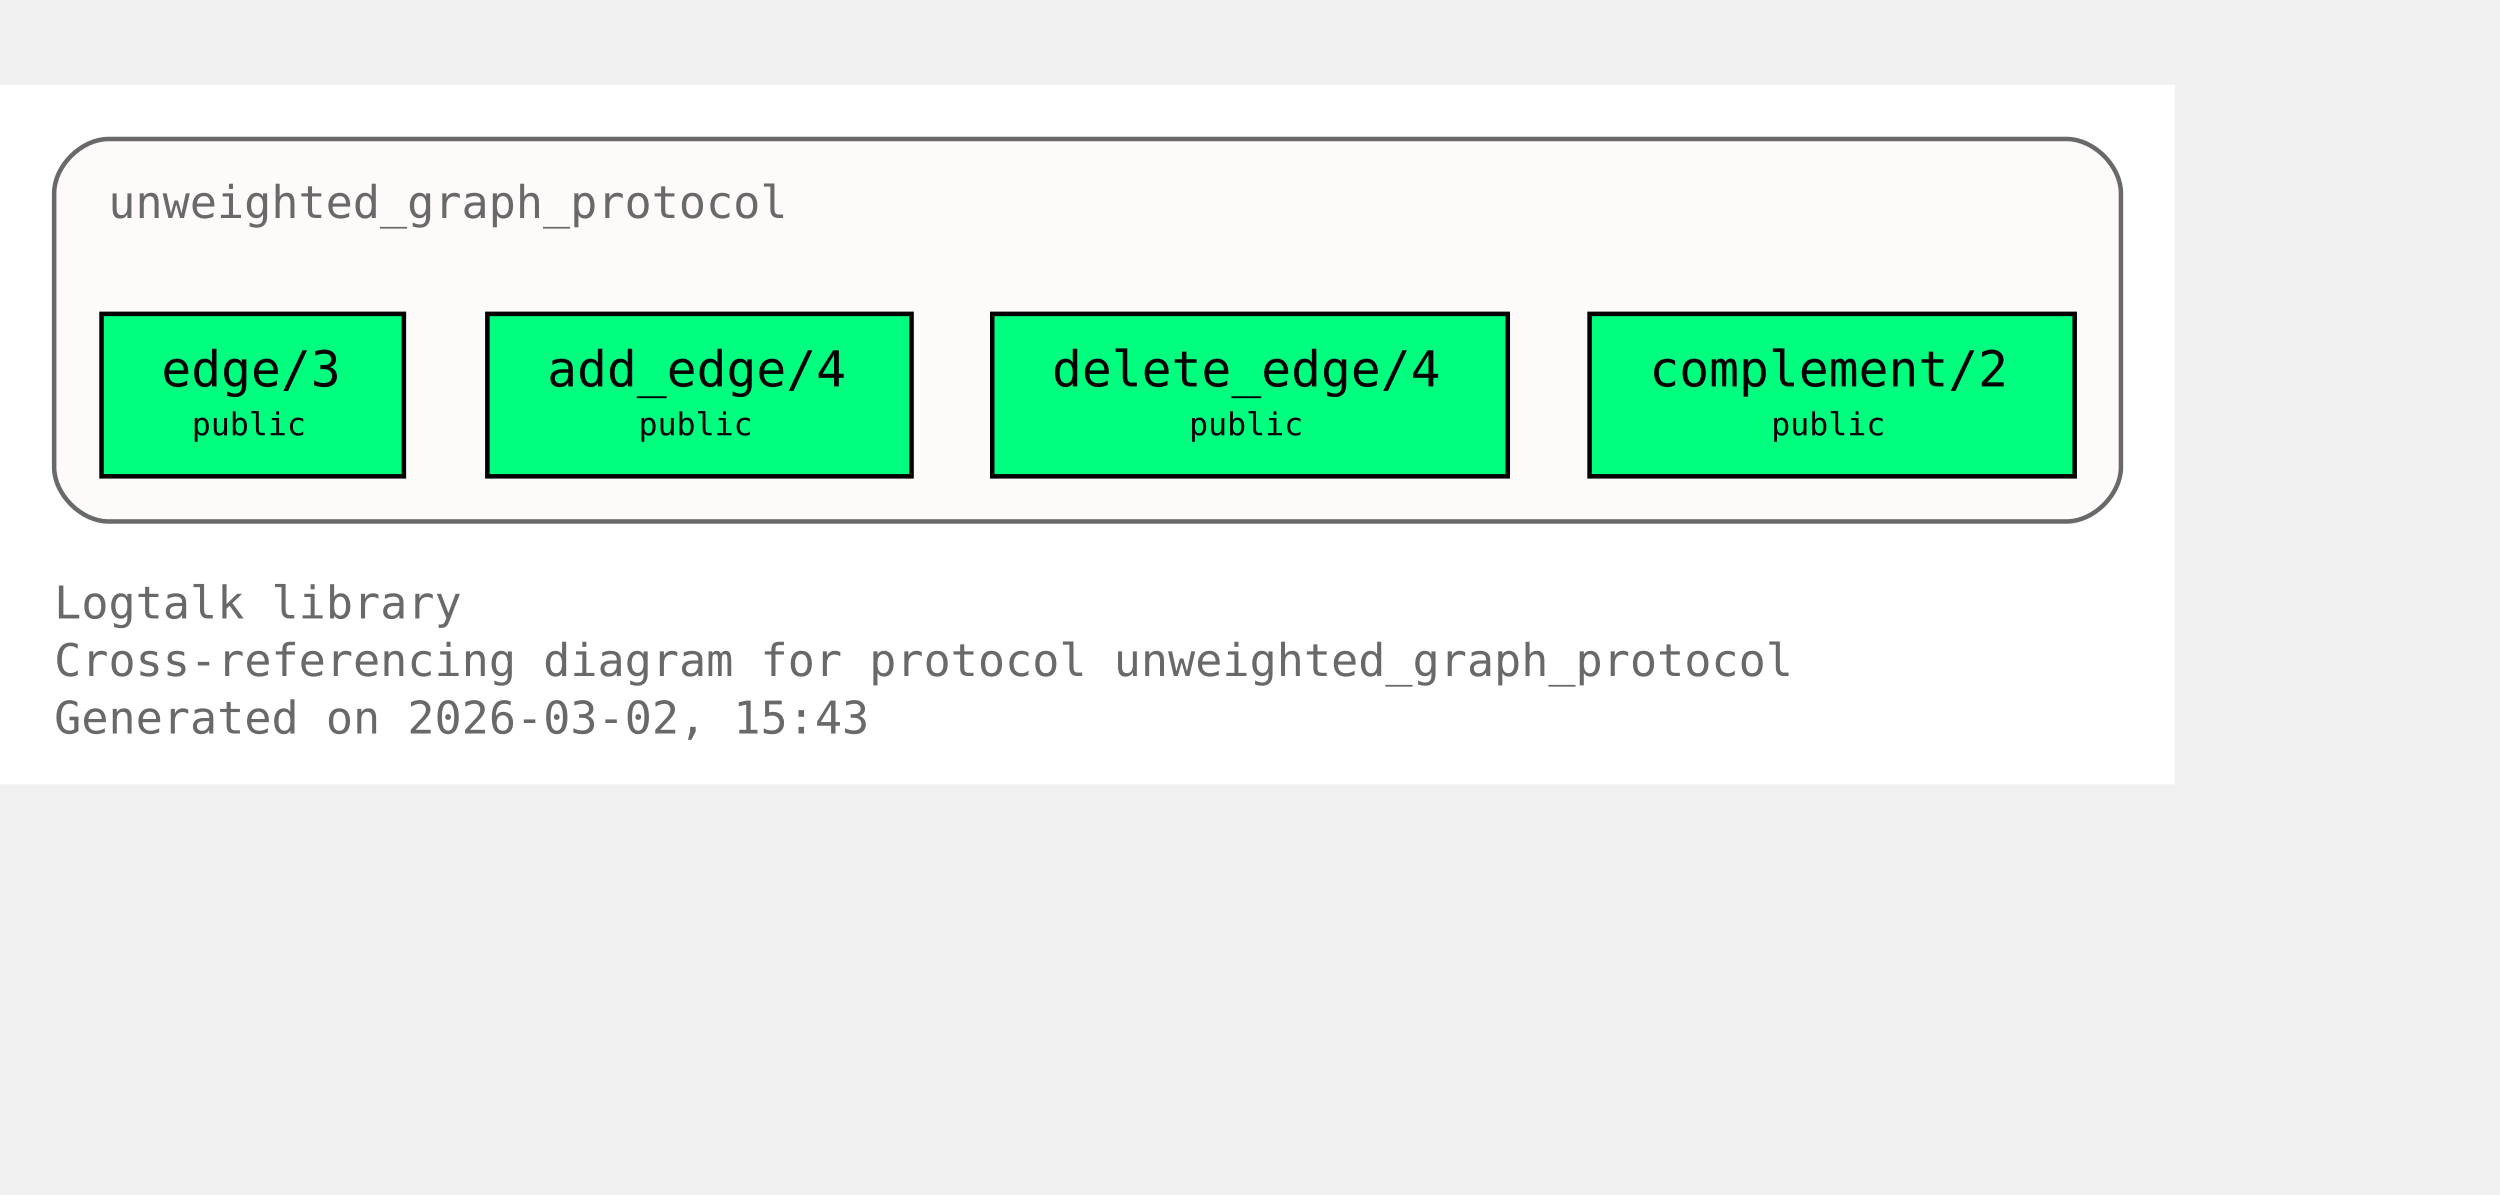
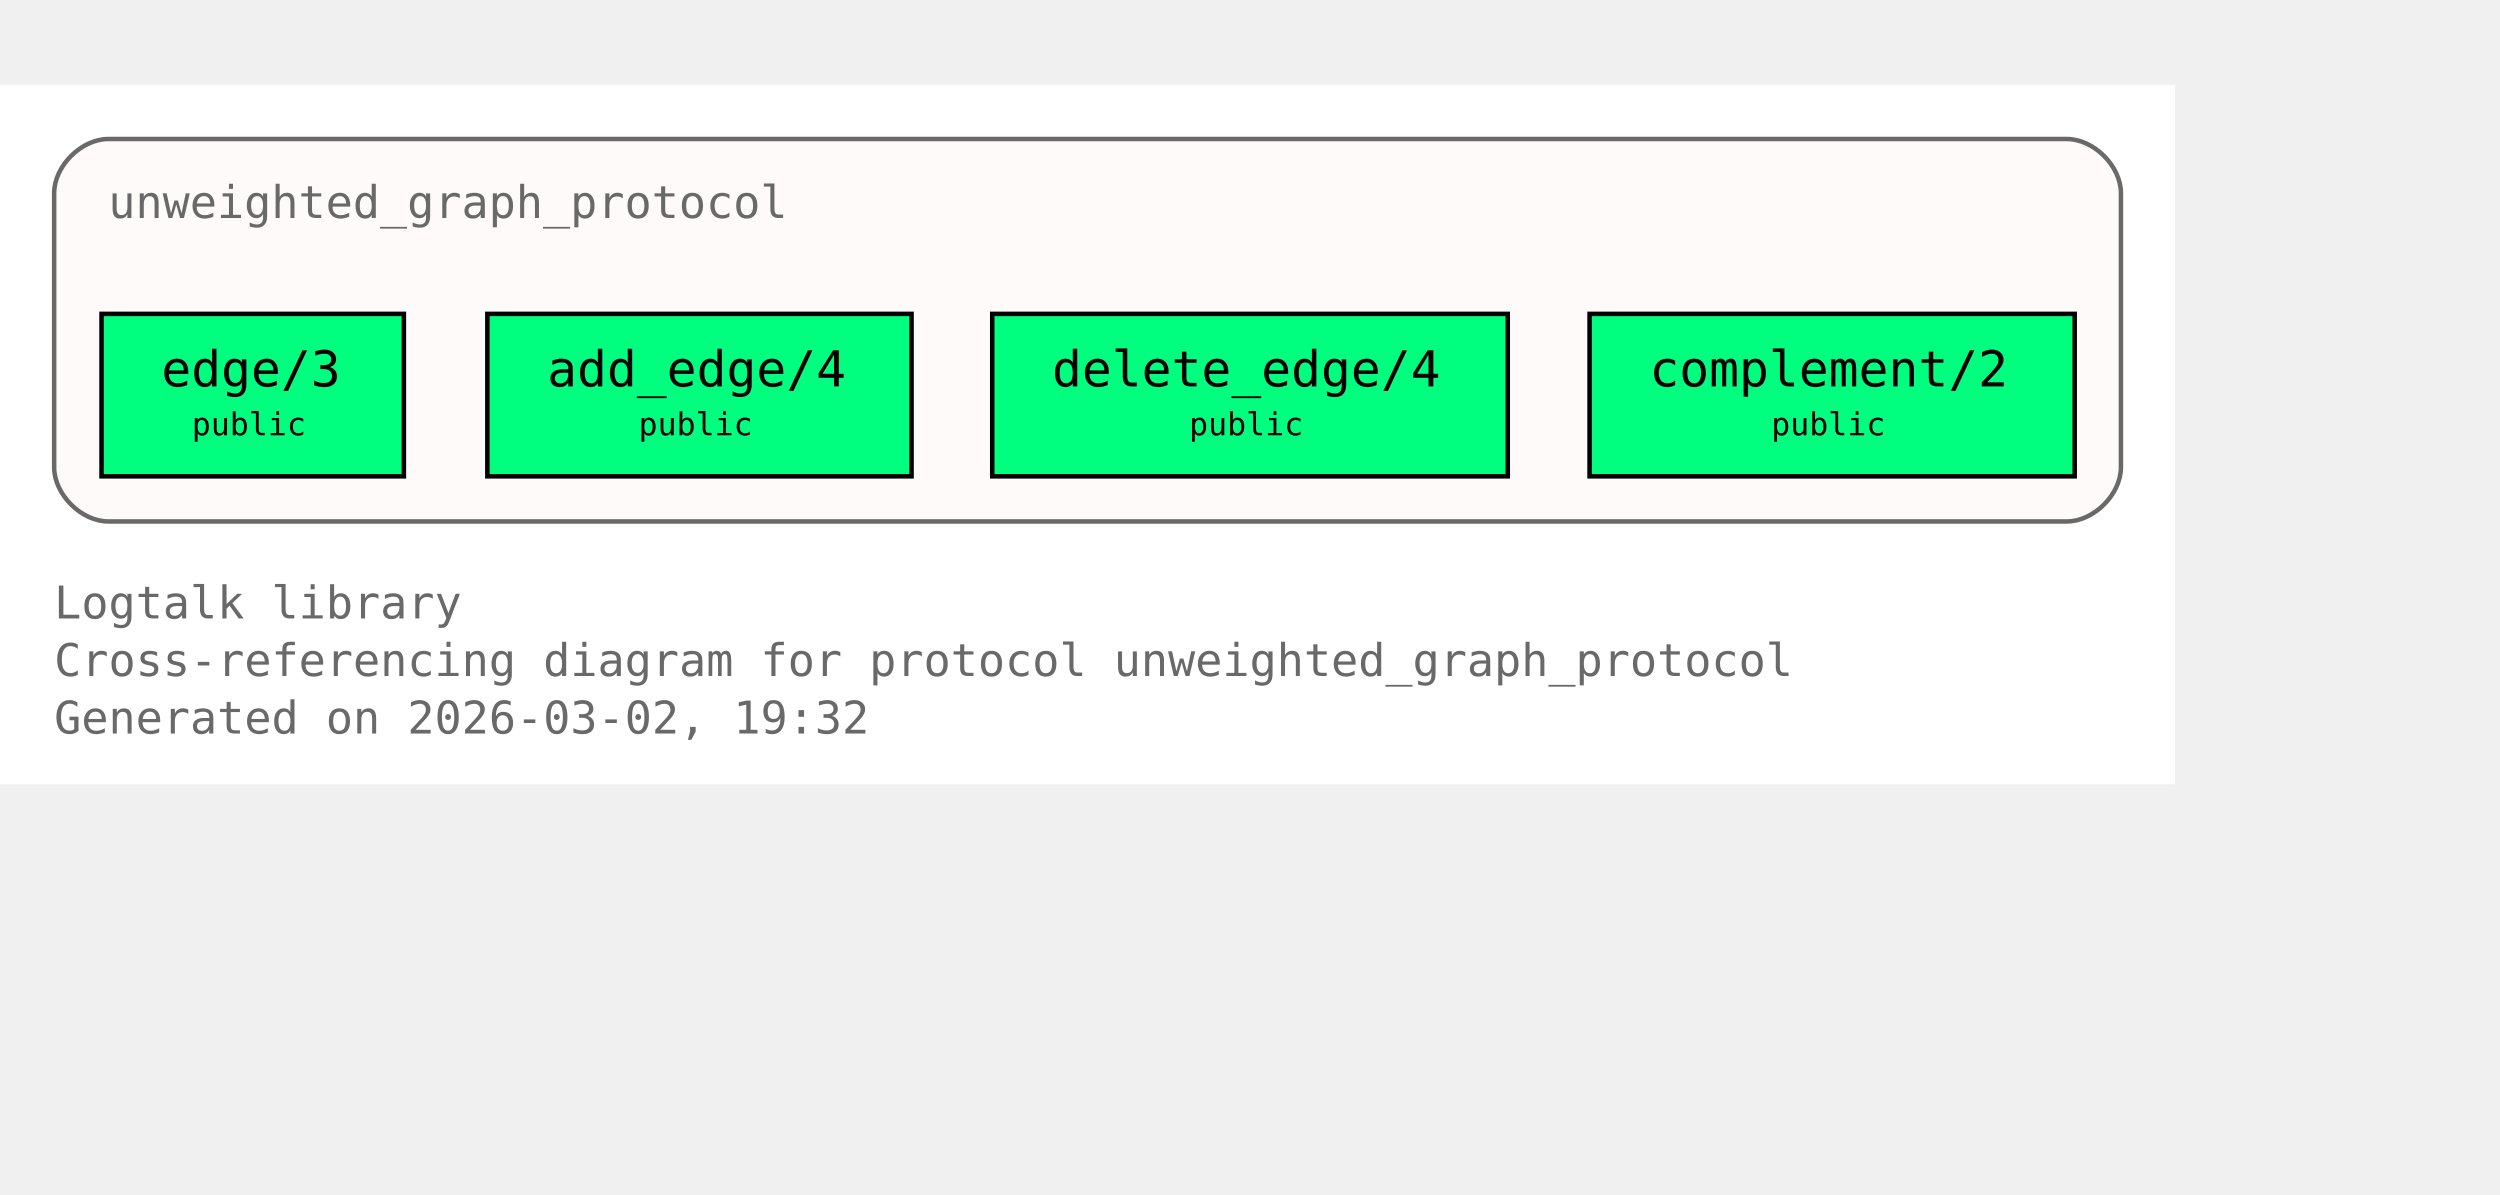
<svg xmlns="http://www.w3.org/2000/svg" xmlns:xlink="http://www.w3.org/1999/xlink" width="626pt" height="299pt" viewBox="72.00 72.00 554.00 227.00">
  <g id="graph0" class="graph" transform="scale(1 1) rotate(0) translate(76 223)">
    <polygon fill="white" stroke="none" points="-4,4 -4,-151 478,-151 478,4 -4,4" />
    <text xml:space="preserve" text-anchor="start" x="8" y="-32.75" font-family="Monospace" font-size="10.00" fill="dimgray">Logtalk library</text>
    <text xml:space="preserve" text-anchor="start" x="8" y="-20" font-family="Monospace" font-size="10.00" fill="dimgray">Cross-referencing diagram for protocol unweighted_graph_protocol</text>
-     <text xml:space="preserve" text-anchor="start" x="8" y="-7.25" font-family="Monospace" font-size="10.00" fill="dimgray">Generated on 2026-03-02, 15:43</text>
+     <text xml:space="preserve" text-anchor="start" x="8" y="-7.25" font-family="Monospace" font-size="10.00" fill="dimgray">Generated on 2026-03-02, 19:32</text>
    <g id="clust1" class="cluster">
      <g id="a_clust1">
        <a xlink:title="unweighted_graph_protocol">
          <path fill="snow" stroke="dimgray" d="M20,-54.25C20,-54.25 454,-54.25 454,-54.25 460,-54.25 466,-60.25 466,-66.25 466,-66.25 466,-127 466,-127 466,-133 460,-139 454,-139 454,-139 20,-139 20,-139 14,-139 8,-133 8,-127 8,-127 8,-66.25 8,-66.25 8,-60.25 14,-54.25 20,-54.25" />
          <g id="a_clust1_0">
-             <a xlink:href="https://github.com/LogtalkDotOrg/logtalk3/tree/7bd07c24d56b6e968a3b5ac7583b434b1f6f2454/library/graphs/unweighted_graph_protocol.lgt#L22" xlink:title="https://github.com/LogtalkDotOrg/logtalk3/tree/7bd07c24d56b6e968a3b5ac7583b434b1f6f2454/library/graphs/unweighted_graph_protocol.lgt#L22">
+             <a xlink:href="https://github.com/LogtalkDotOrg/logtalk3/tree/1b6dbad3c0ab23714867d40ccb3afd85e73d757b/library/graphs/unweighted_graph_protocol.lgt#L22" xlink:title="https://github.com/LogtalkDotOrg/logtalk3/tree/1b6dbad3c0ab23714867d40ccb3afd85e73d757b/library/graphs/unweighted_graph_protocol.lgt#L22">
              <text xml:space="preserve" text-anchor="start" x="20" y="-121.5" font-family="Monospace" font-size="10.00" fill="dimgray">unweighted_graph_protocol</text>
            </a>
          </g>
        </a>
      </g>
    </g>
    <g id="node1" class="node">
      <polygon fill="springgreen" stroke="black" points="85.5,-100.25 18.5,-100.25 18.5,-64.25 85.5,-64.25 85.5,-100.25" />
      <text xml:space="preserve" text-anchor="start" x="26.5" y="-84.95" font-family="Monospace" font-size="9.00"> </text>
      <g id="a_node1_1">
-         <a xlink:href="https://github.com/LogtalkDotOrg/logtalk3/tree/7bd07c24d56b6e968a3b5ac7583b434b1f6f2454/library/graphs/unweighted_graph_protocol.lgt#L32" xlink:title="https://github.com/LogtalkDotOrg/logtalk3/tree/7bd07c24d56b6e968a3b5ac7583b434b1f6f2454/library/graphs/unweighted_graph_protocol.lgt#L32">
+         <a xlink:href="https://github.com/LogtalkDotOrg/logtalk3/tree/1b6dbad3c0ab23714867d40ccb3afd85e73d757b/library/graphs/unweighted_graph_protocol.lgt#L32" xlink:title="https://github.com/LogtalkDotOrg/logtalk3/tree/1b6dbad3c0ab23714867d40ccb3afd85e73d757b/library/graphs/unweighted_graph_protocol.lgt#L32">
          <text xml:space="preserve" text-anchor="start" x="31.75" y="-84.17" font-family="Monospace" font-size="11.00">edge/3</text>
        </a>
      </g>
      <text xml:space="preserve" text-anchor="start" x="72.25" y="-84.95" font-family="Monospace" font-size="9.00"> </text>
      <text xml:space="preserve" text-anchor="start" x="26.5" y="-72.58" font-family="Monospace" font-size="9.00"> </text>
      <text xml:space="preserve" text-anchor="start" x="38.5" y="-73.35" font-family="Monospace" font-size="7.00">public</text>
      <text xml:space="preserve" text-anchor="start" x="72.25" y="-72.58" font-family="Monospace" font-size="9.00"> </text>
    </g>
    <g id="node2" class="node">
      <polygon fill="springgreen" stroke="black" points="198,-100.25 104,-100.25 104,-64.25 198,-64.25 198,-100.25" />
      <text xml:space="preserve" text-anchor="start" x="112" y="-84.95" font-family="Monospace" font-size="9.00"> </text>
      <g id="a_node2_2">
-         <a xlink:href="https://github.com/LogtalkDotOrg/logtalk3/tree/7bd07c24d56b6e968a3b5ac7583b434b1f6f2454/library/graphs/unweighted_graph_protocol.lgt#L39" xlink:title="https://github.com/LogtalkDotOrg/logtalk3/tree/7bd07c24d56b6e968a3b5ac7583b434b1f6f2454/library/graphs/unweighted_graph_protocol.lgt#L39">
+         <a xlink:href="https://github.com/LogtalkDotOrg/logtalk3/tree/1b6dbad3c0ab23714867d40ccb3afd85e73d757b/library/graphs/unweighted_graph_protocol.lgt#L39" xlink:title="https://github.com/LogtalkDotOrg/logtalk3/tree/1b6dbad3c0ab23714867d40ccb3afd85e73d757b/library/graphs/unweighted_graph_protocol.lgt#L39">
          <text xml:space="preserve" text-anchor="start" x="117.25" y="-84.17" font-family="Monospace" font-size="11.00">add_edge/4</text>
        </a>
      </g>
      <text xml:space="preserve" text-anchor="start" x="184.75" y="-84.95" font-family="Monospace" font-size="9.00"> </text>
      <text xml:space="preserve" text-anchor="start" x="112" y="-72.58" font-family="Monospace" font-size="9.00"> </text>
      <text xml:space="preserve" text-anchor="start" x="137.5" y="-73.35" font-family="Monospace" font-size="7.00">public</text>
      <text xml:space="preserve" text-anchor="start" x="184.75" y="-72.58" font-family="Monospace" font-size="9.00"> </text>
    </g>
    <g id="node3" class="node">
      <polygon fill="springgreen" stroke="black" points="330.12,-100.25 215.88,-100.25 215.88,-64.25 330.12,-64.25 330.12,-100.25" />
      <text xml:space="preserve" text-anchor="start" x="223.88" y="-84.95" font-family="Monospace" font-size="9.00"> </text>
      <g id="a_node3_3">
-         <a xlink:href="https://github.com/LogtalkDotOrg/logtalk3/tree/7bd07c24d56b6e968a3b5ac7583b434b1f6f2454/library/graphs/unweighted_graph_protocol.lgt#L46" xlink:title="https://github.com/LogtalkDotOrg/logtalk3/tree/7bd07c24d56b6e968a3b5ac7583b434b1f6f2454/library/graphs/unweighted_graph_protocol.lgt#L46">
+         <a xlink:href="https://github.com/LogtalkDotOrg/logtalk3/tree/1b6dbad3c0ab23714867d40ccb3afd85e73d757b/library/graphs/unweighted_graph_protocol.lgt#L46" xlink:title="https://github.com/LogtalkDotOrg/logtalk3/tree/1b6dbad3c0ab23714867d40ccb3afd85e73d757b/library/graphs/unweighted_graph_protocol.lgt#L46">
          <text xml:space="preserve" text-anchor="start" x="229.12" y="-84.17" font-family="Monospace" font-size="11.00">delete_edge/4</text>
        </a>
      </g>
      <text xml:space="preserve" text-anchor="start" x="316.88" y="-84.95" font-family="Monospace" font-size="9.00"> </text>
      <text xml:space="preserve" text-anchor="start" x="223.88" y="-72.58" font-family="Monospace" font-size="9.00"> </text>
      <text xml:space="preserve" text-anchor="start" x="259.5" y="-73.35" font-family="Monospace" font-size="7.00">public</text>
      <text xml:space="preserve" text-anchor="start" x="316.88" y="-72.58" font-family="Monospace" font-size="9.00"> </text>
    </g>
    <g id="node4" class="node">
      <polygon fill="springgreen" stroke="black" points="455.75,-100.25 348.25,-100.25 348.25,-64.25 455.75,-64.25 455.75,-100.25" />
      <text xml:space="preserve" text-anchor="start" x="356.25" y="-84.95" font-family="Monospace" font-size="9.00"> </text>
      <g id="a_node4_4">
-         <a xlink:href="https://github.com/LogtalkDotOrg/logtalk3/tree/7bd07c24d56b6e968a3b5ac7583b434b1f6f2454/library/graphs/unweighted_graph_protocol.lgt#L53" xlink:title="https://github.com/LogtalkDotOrg/logtalk3/tree/7bd07c24d56b6e968a3b5ac7583b434b1f6f2454/library/graphs/unweighted_graph_protocol.lgt#L53">
+         <a xlink:href="https://github.com/LogtalkDotOrg/logtalk3/tree/1b6dbad3c0ab23714867d40ccb3afd85e73d757b/library/graphs/unweighted_graph_protocol.lgt#L53" xlink:title="https://github.com/LogtalkDotOrg/logtalk3/tree/1b6dbad3c0ab23714867d40ccb3afd85e73d757b/library/graphs/unweighted_graph_protocol.lgt#L53">
          <text xml:space="preserve" text-anchor="start" x="361.5" y="-84.17" font-family="Monospace" font-size="11.00">complement/2</text>
        </a>
      </g>
      <text xml:space="preserve" text-anchor="start" x="442.5" y="-84.95" font-family="Monospace" font-size="9.00"> </text>
      <text xml:space="preserve" text-anchor="start" x="356.25" y="-72.58" font-family="Monospace" font-size="9.00"> </text>
      <text xml:space="preserve" text-anchor="start" x="388.5" y="-73.35" font-family="Monospace" font-size="7.00">public</text>
      <text xml:space="preserve" text-anchor="start" x="442.5" y="-72.58" font-family="Monospace" font-size="9.00"> </text>
    </g>
  </g>
</svg>
